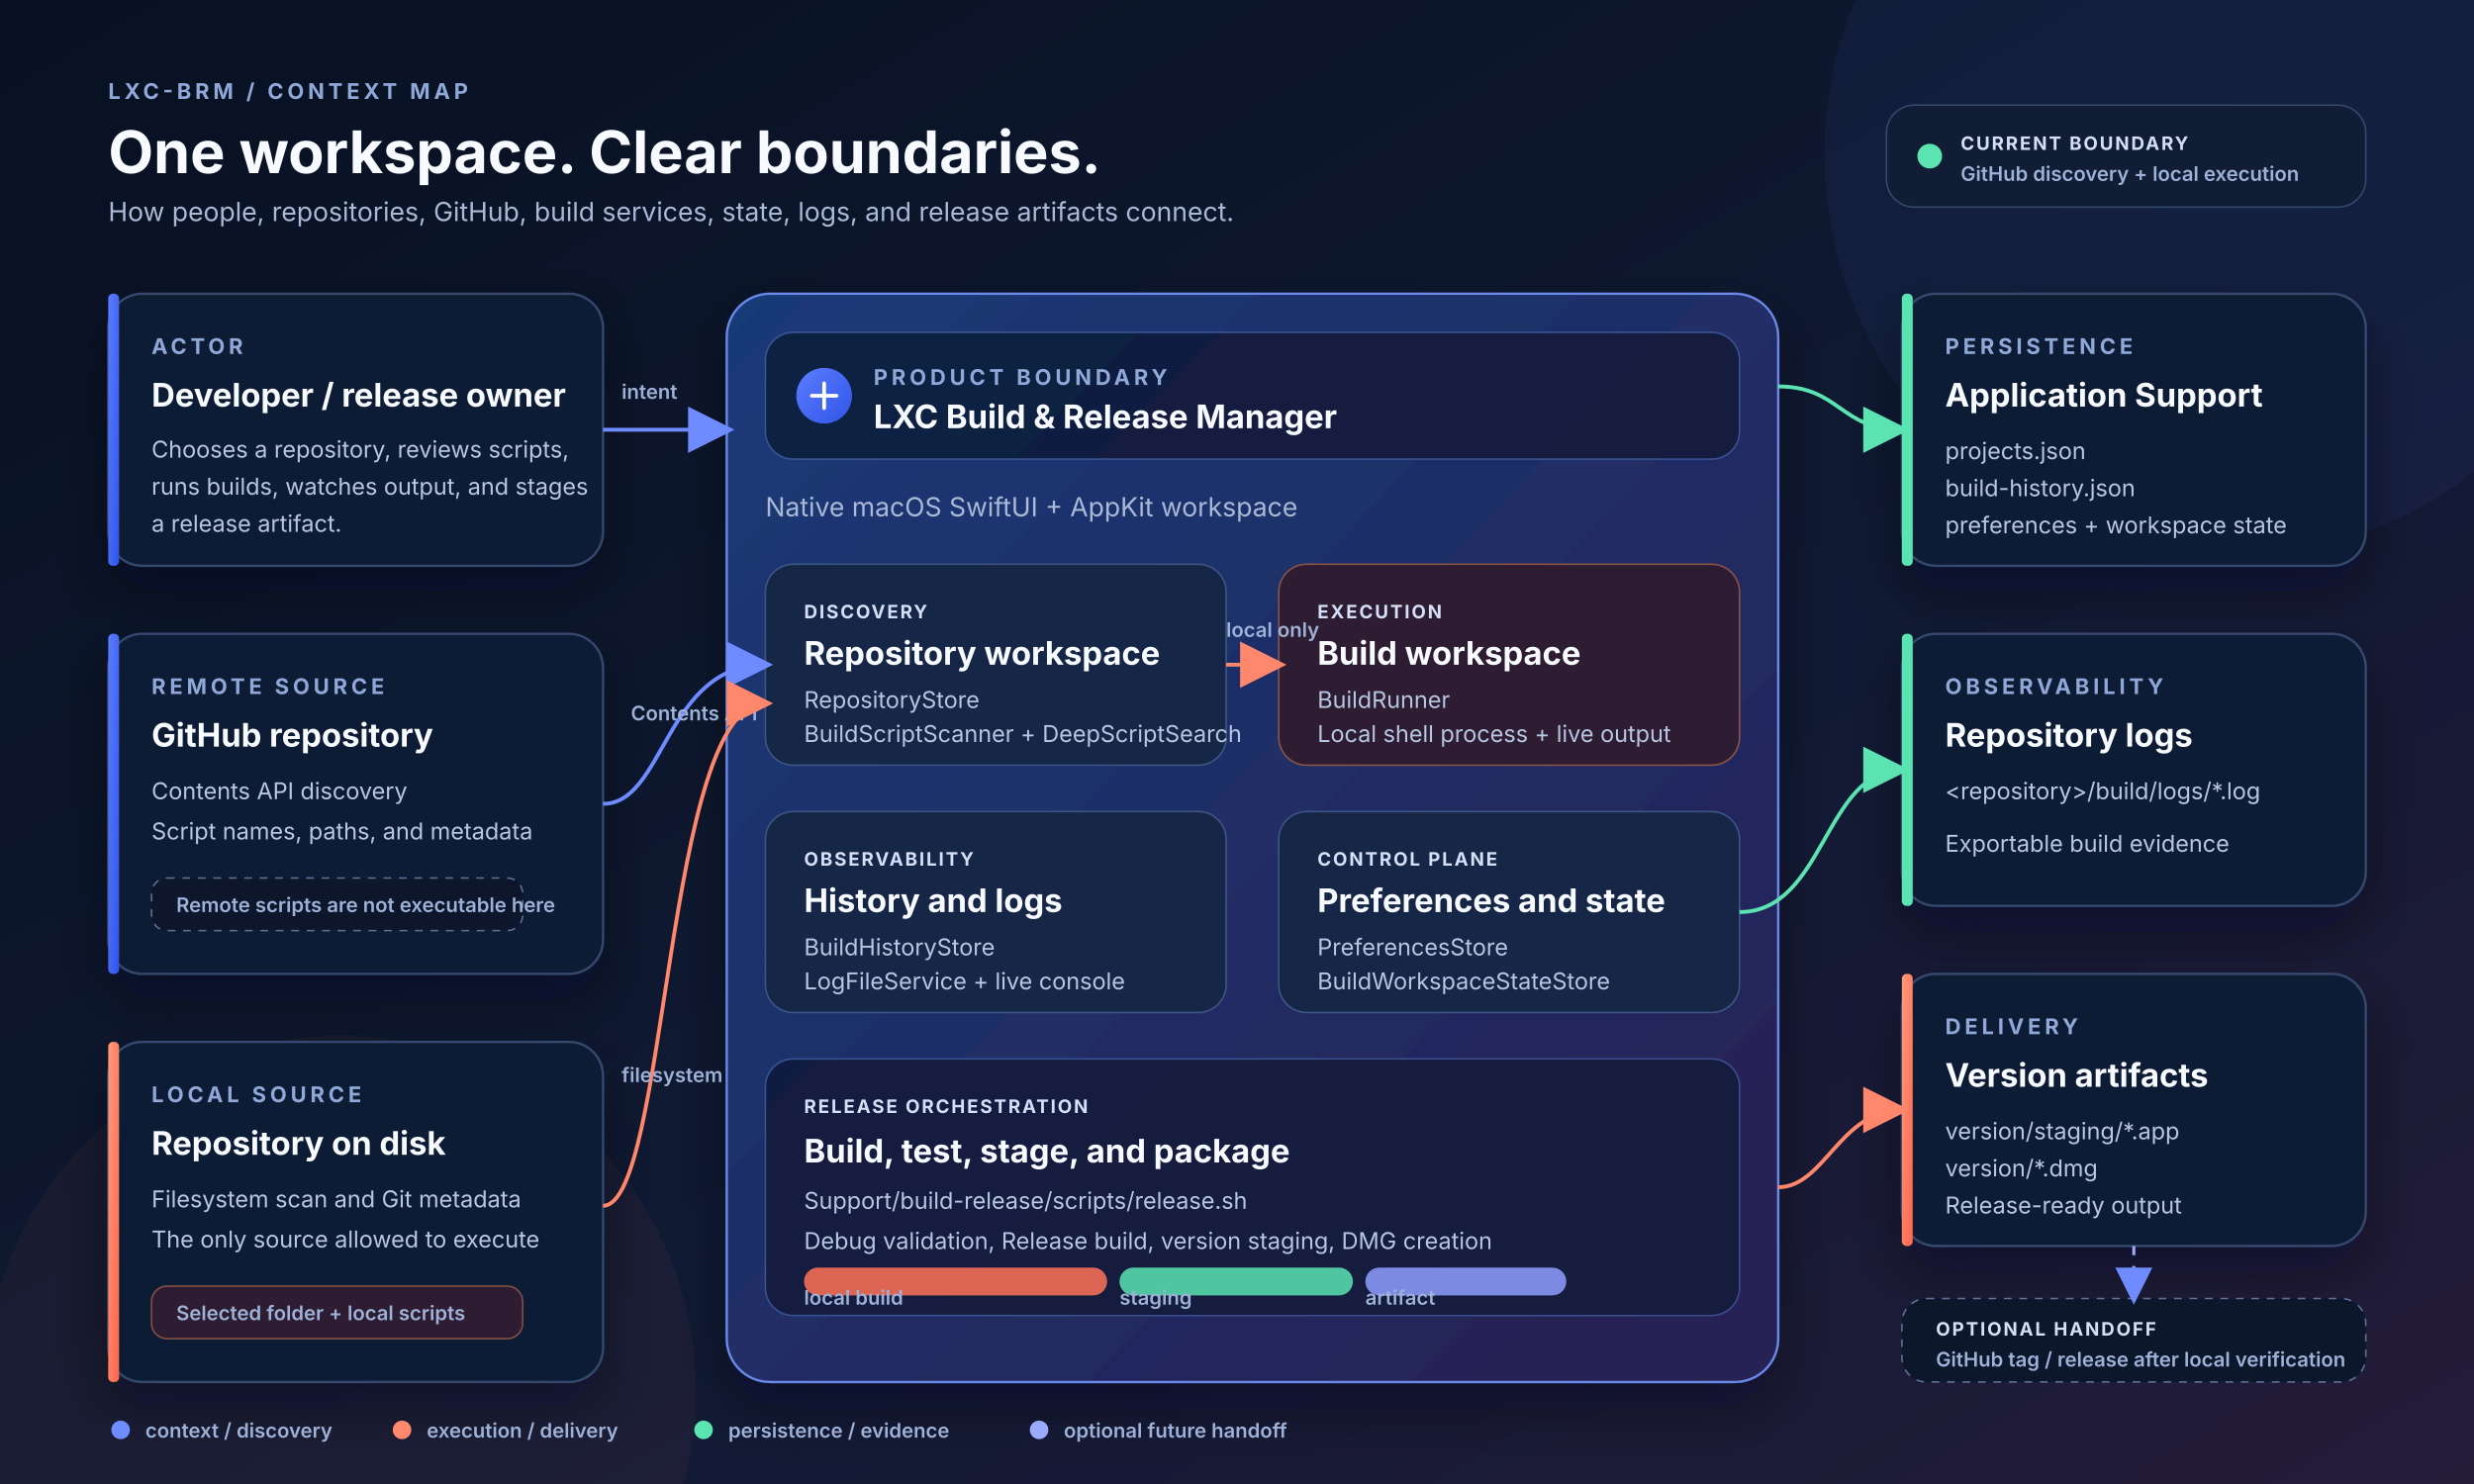
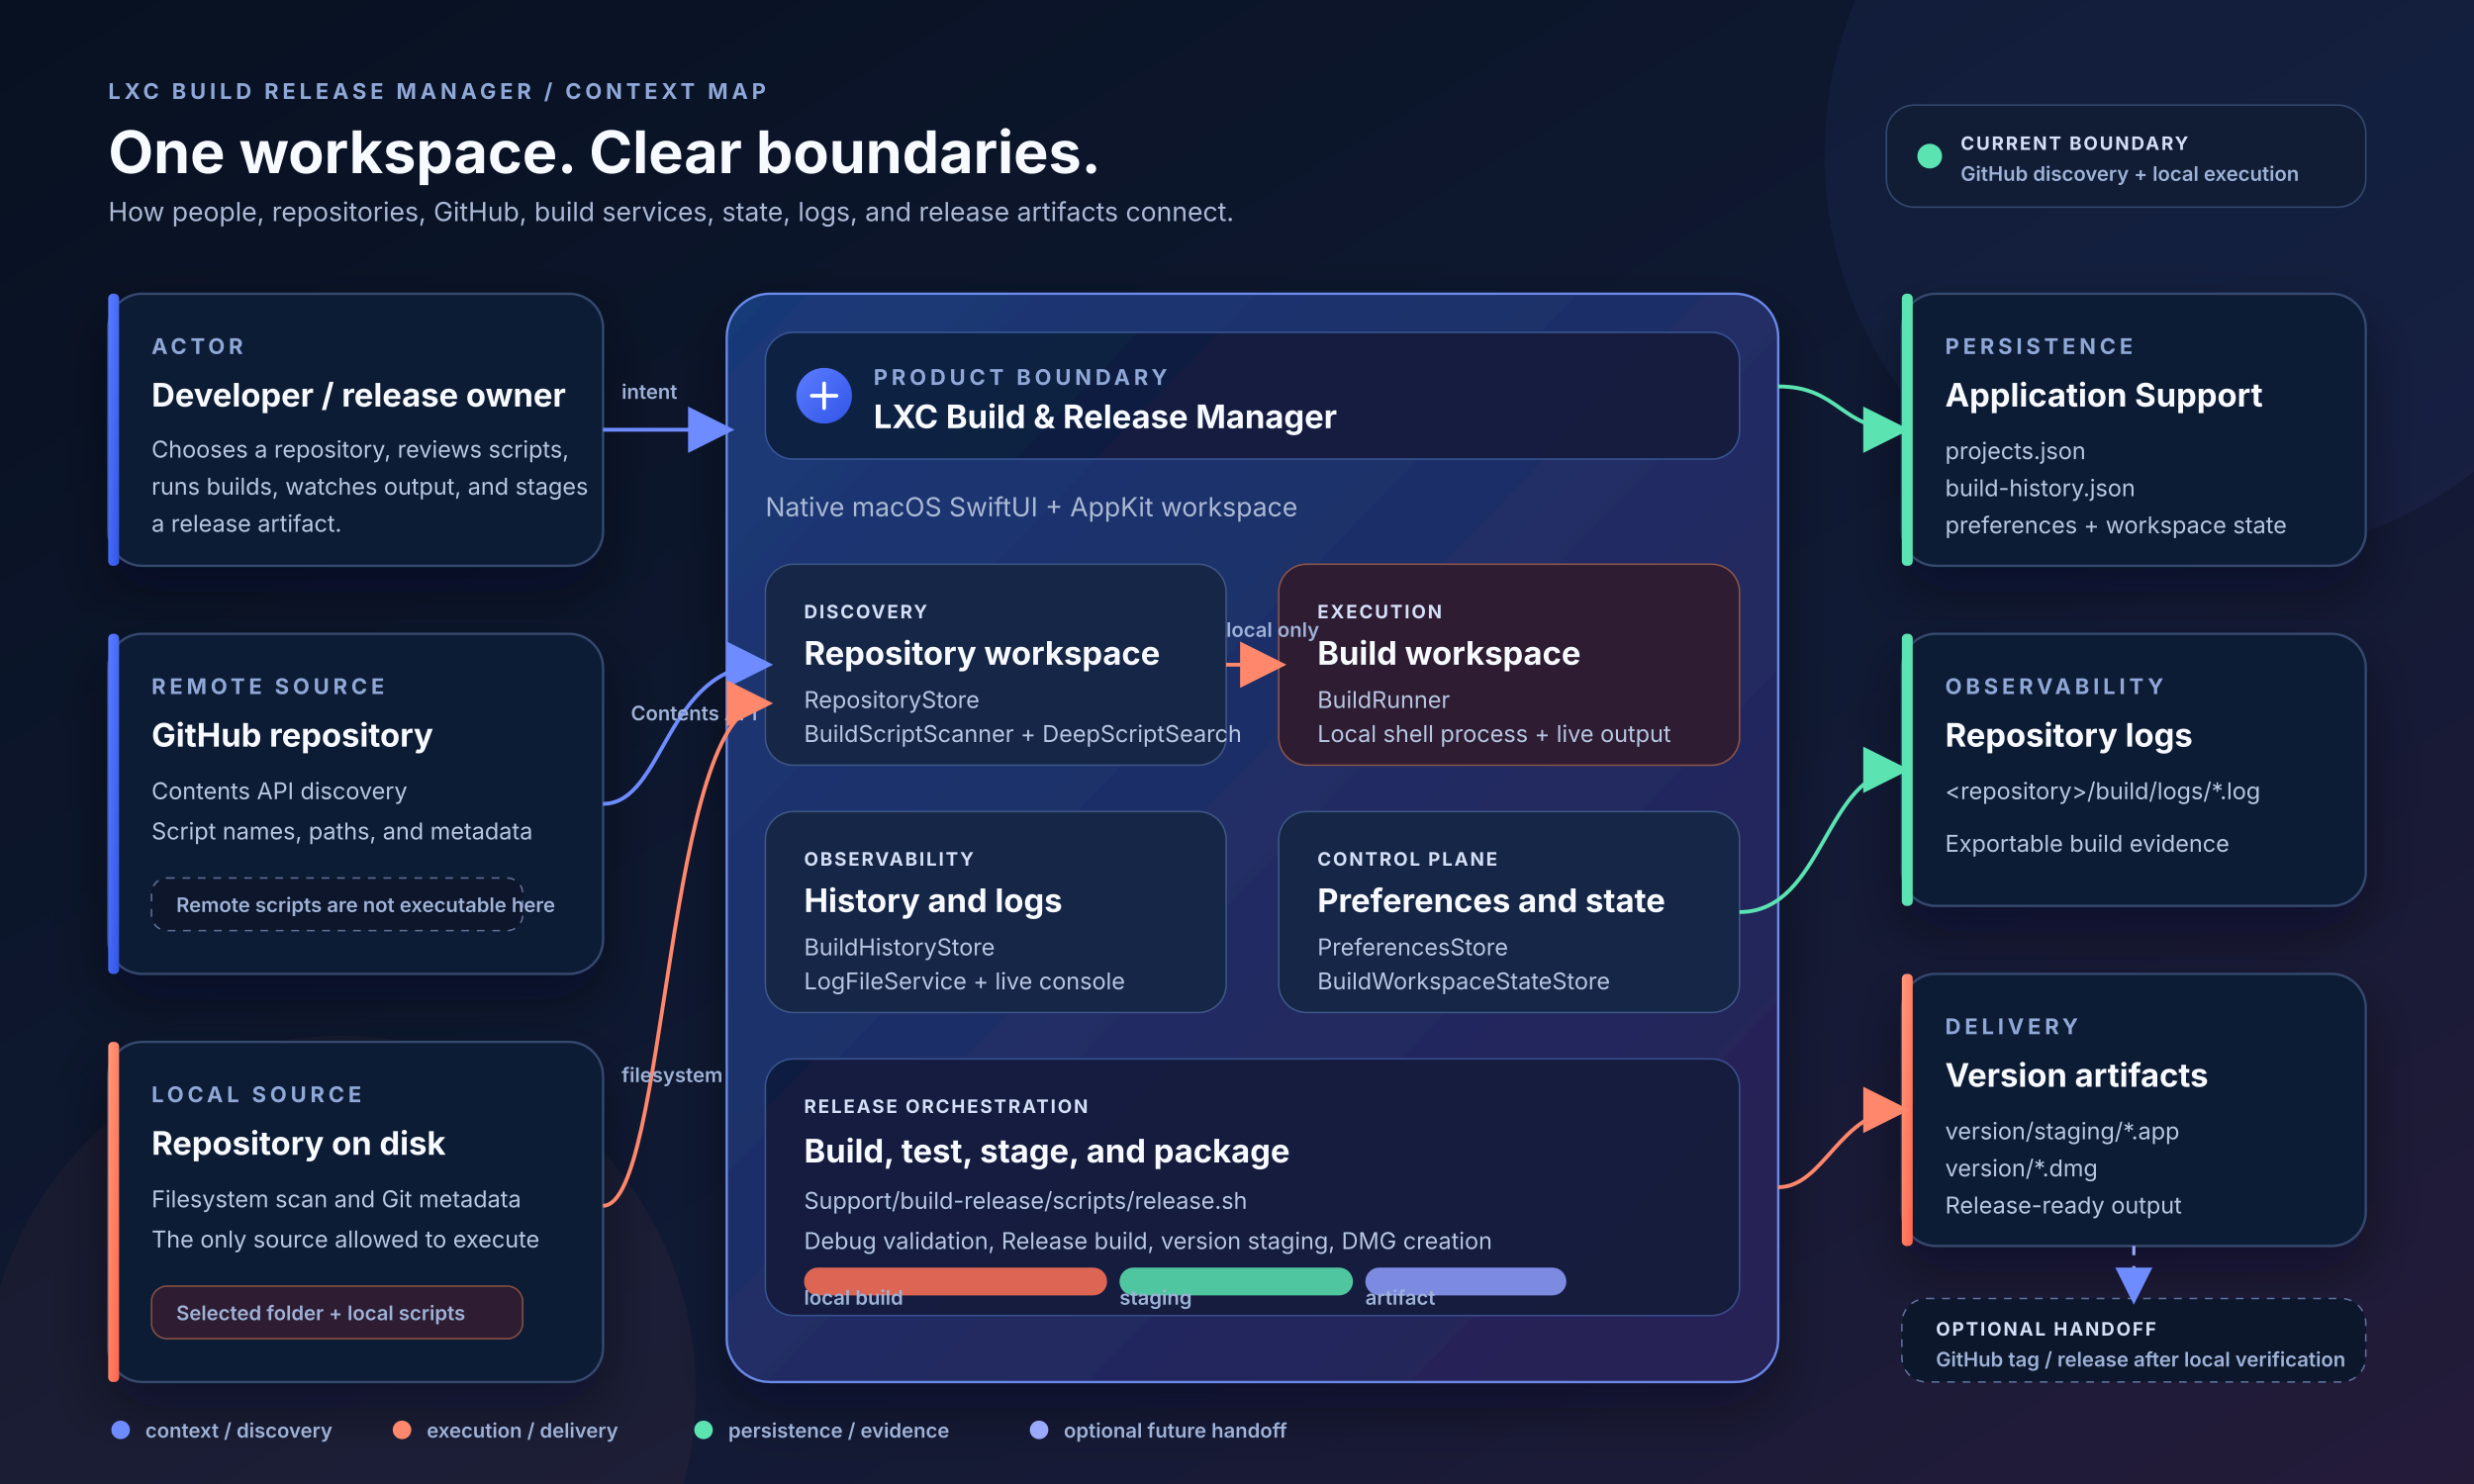
<svg xmlns="http://www.w3.org/2000/svg" viewBox="0 0 1600 960" role="img" aria-labelledby="title desc">
  <defs>
    <linearGradient id="bg" x1="0" y1="0" x2="1" y2="1">
      <stop offset="0" stop-color="#081121" />
      <stop offset="0.58" stop-color="#101A34" />
      <stop offset="1" stop-color="#241B39" />
    </linearGradient>
    <linearGradient id="app" x1="0" y1="0" x2="1" y2="1">
      <stop offset="0" stop-color="#193A78" />
      <stop offset="1" stop-color="#272052" />
    </linearGradient>
    <linearGradient id="blue" x1="0" y1="0" x2="1" y2="1">
      <stop offset="0" stop-color="#5B7CFF" />
      <stop offset="1" stop-color="#3155E8" />
    </linearGradient>
    <linearGradient id="coral" x1="0" y1="0" x2="1" y2="1">
      <stop offset="0" stop-color="#FF9A7B" />
      <stop offset="1" stop-color="#FF654D" />
    </linearGradient>
    <filter id="shadow" x="-20%" y="-20%" width="140%" height="140%">
      <feDropShadow dx="0" dy="16" stdDeviation="18" flood-color="#020817" flood-opacity="0.42" />
    </filter>
    <marker id="arrow-blue" markerWidth="12" markerHeight="12" refX="10" refY="6" orient="auto">
      <path d="M0,0 L12,6 L0,12 Z" fill="#6E8BFF" />
    </marker>
    <marker id="arrow-coral" markerWidth="12" markerHeight="12" refX="10" refY="6" orient="auto">
      <path d="M0,0 L12,6 L0,12 Z" fill="#FF876C" />
    </marker>
    <marker id="arrow-mint" markerWidth="12" markerHeight="12" refX="10" refY="6" orient="auto">
      <path d="M0,0 L12,6 L0,12 Z" fill="#5BE3B2" />
    </marker>
    <style>
      .eyebrow { font: 700 14px -apple-system, BlinkMacSystemFont, "Segoe UI", sans-serif; letter-spacing: 2.5px; text-transform: uppercase; fill: #8FA8D8; }
      .title { font: 700 38px -apple-system, BlinkMacSystemFont, "Segoe UI", sans-serif; fill: #F7FAFF; }
      .subtitle { font: 400 17px -apple-system, BlinkMacSystemFont, "Segoe UI", sans-serif; fill: #AAB9D5; }
      .card-title { font: 700 21px -apple-system, BlinkMacSystemFont, "Segoe UI", sans-serif; fill: #F7FAFF; }
      .card-copy { font: 400 15px -apple-system, BlinkMacSystemFont, "Segoe UI", sans-serif; fill: #B7C6E2; }
      .small { font: 600 13px -apple-system, BlinkMacSystemFont, "Segoe UI", sans-serif; fill: #9EB2D8; }
      .label { font: 700 12px -apple-system, BlinkMacSystemFont, "Segoe UI", sans-serif; letter-spacing: 1.2px; text-transform: uppercase; fill: #D5E0F8; }
      .box { fill: #111D35; stroke: #34496E; stroke-width: 1.5; }
      .inner { fill: #182746; stroke: #3D5785; stroke-width: 1; }
      .note { fill: #0D172B; stroke: #5D7098; stroke-width: 1; stroke-dasharray: 5 5; }
    </style>
  </defs>
  <rect width="1600" height="960" fill="url(#bg)" />
  <circle cx="1440" cy="100" r="260" fill="#5B7CFF" opacity="0.06" />
  <circle cx="220" cy="900" r="230" fill="#FF7357" opacity="0.05" />
-   <text x="70" y="64" class="eyebrow">LXC-BRM / CONTEXT MAP</text>
+   <text x="70" y="64" class="eyebrow">LXC BUILD RELEASE MANAGER / CONTEXT MAP</text>
  <text x="70" y="112" class="title">One workspace. Clear boundaries.</text>
  <text x="70" y="143" class="subtitle">How people, repositories, GitHub, build services, state, logs, and release artifacts connect.</text>
  <g transform="translate(1220 68)">
    <rect width="310" height="66" rx="18" fill="#111D35" stroke="#34496E" />
    <circle cx="28" cy="33" r="8" fill="#5BE3B2" />
    <text x="48" y="29" class="label">CURRENT BOUNDARY</text>
    <text x="48" y="49" class="small">GitHub discovery + local execution</text>
  </g>
  <g filter="url(#shadow)">
    <rect x="70" y="190" width="320" height="176" rx="22" class="box" />
    <rect x="70" y="190" width="7" height="176" rx="3" fill="url(#blue)" />
    <text x="98" y="229" class="eyebrow">ACTOR</text>
    <text x="98" y="263" class="card-title">Developer / release owner</text>
    <text x="98" y="296" class="card-copy">Chooses a repository, reviews scripts,</text>
    <text x="98" y="320" class="card-copy">runs builds, watches output, and stages</text>
    <text x="98" y="344" class="card-copy">a release artifact.</text>
  </g>
  <g filter="url(#shadow)">
    <rect x="70" y="410" width="320" height="220" rx="22" class="box" />
    <rect x="70" y="410" width="7" height="220" rx="3" fill="url(#blue)" />
    <text x="98" y="449" class="eyebrow">REMOTE SOURCE</text>
    <text x="98" y="483" class="card-title">GitHub repository</text>
    <text x="98" y="517" class="card-copy">Contents API discovery</text>
    <text x="98" y="543" class="card-copy">Script names, paths, and metadata</text>
    <rect x="98" y="568" width="240" height="34" rx="10" class="note" />
    <text x="114" y="590" class="small">Remote scripts are not executable here</text>
  </g>
  <g filter="url(#shadow)">
    <rect x="70" y="674" width="320" height="220" rx="22" class="box" />
    <rect x="70" y="674" width="7" height="220" rx="3" fill="url(#coral)" />
    <text x="98" y="713" class="eyebrow">LOCAL SOURCE</text>
    <text x="98" y="747" class="card-title">Repository on disk</text>
    <text x="98" y="781" class="card-copy">Filesystem scan and Git metadata</text>
    <text x="98" y="807" class="card-copy">The only source allowed to execute</text>
    <rect x="98" y="832" width="240" height="34" rx="10" fill="#2D1D30" stroke="#845044" />
    <text x="114" y="854" class="small" fill="#FFB39D">Selected folder + local scripts</text>
  </g>
  <g filter="url(#shadow)">
    <rect x="470" y="190" width="680" height="704" rx="28" fill="url(#app)" stroke="#6B89E8" stroke-width="1.5" />
    <rect x="495" y="215" width="630" height="82" rx="18" fill="#0D1830" opacity="0.74" stroke="#4260A4" />
    <circle cx="533" cy="256" r="18" fill="url(#blue)" />
    <path d="M525 256h16M533 248v16" stroke="#FFF" stroke-width="2.4" stroke-linecap="round" />
    <text x="565" y="249" class="eyebrow">PRODUCT BOUNDARY</text>
    <text x="565" y="277" class="card-title">LXC Build &amp; Release Manager</text>
    <text x="495" y="334" class="subtitle">Native macOS SwiftUI + AppKit workspace</text>
    <rect x="495" y="365" width="298" height="130" rx="18" class="inner" />
    <text x="520" y="400" class="label">DISCOVERY</text>
    <text x="520" y="430" class="card-title">Repository workspace</text>
    <text x="520" y="458" class="card-copy">RepositoryStore</text>
    <text x="520" y="480" class="card-copy">BuildScriptScanner + DeepScriptSearch</text>
    <rect x="827" y="365" width="298" height="130" rx="18" fill="#2D1D30" stroke="#8B554A" />
    <text x="852" y="400" class="label">EXECUTION</text>
    <text x="852" y="430" class="card-title">Build workspace</text>
    <text x="852" y="458" class="card-copy">BuildRunner</text>
    <text x="852" y="480" class="card-copy">Local shell process + live output</text>
    <rect x="495" y="525" width="298" height="130" rx="18" class="inner" />
    <text x="520" y="560" class="label">OBSERVABILITY</text>
    <text x="520" y="590" class="card-title">History and logs</text>
    <text x="520" y="618" class="card-copy">BuildHistoryStore</text>
    <text x="520" y="640" class="card-copy">LogFileService + live console</text>
    <rect x="827" y="525" width="298" height="130" rx="18" class="inner" />
    <text x="852" y="560" class="label">CONTROL PLANE</text>
    <text x="852" y="590" class="card-title">Preferences and state</text>
    <text x="852" y="618" class="card-copy">PreferencesStore</text>
    <text x="852" y="640" class="card-copy">BuildWorkspaceStateStore</text>
    <rect x="495" y="685" width="630" height="166" rx="18" fill="#0D1830" opacity="0.72" stroke="#4260A4" />
    <text x="520" y="720" class="label">RELEASE ORCHESTRATION</text>
    <text x="520" y="752" class="card-title">Build, test, stage, and package</text>
    <text x="520" y="782" class="card-copy">Support/build-release/scripts/release.sh</text>
    <text x="520" y="808" class="card-copy">Debug validation, Release build, version staging, DMG creation</text>
    <rect x="520" y="820" width="196" height="18" rx="9" fill="#FF7357" opacity="0.85" />
    <rect x="724" y="820" width="151" height="18" rx="9" fill="#5BE3B2" opacity="0.85" />
    <rect x="883" y="820" width="130" height="18" rx="9" fill="#8E9EFF" opacity="0.85" />
    <text x="520" y="844" class="small">local build</text>
    <text x="724" y="844" class="small">staging</text>
    <text x="883" y="844" class="small">artifact</text>
  </g>
  <g filter="url(#shadow)">
    <rect x="1230" y="190" width="300" height="176" rx="22" class="box" />
    <rect x="1230" y="190" width="7" height="176" rx="3" fill="#5BE3B2" />
    <text x="1258" y="229" class="eyebrow">PERSISTENCE</text>
    <text x="1258" y="263" class="card-title">Application Support</text>
    <text x="1258" y="297" class="card-copy">projects.json</text>
    <text x="1258" y="321" class="card-copy">build-history.json</text>
    <text x="1258" y="345" class="card-copy">preferences + workspace state</text>
  </g>
  <g filter="url(#shadow)">
    <rect x="1230" y="410" width="300" height="176" rx="22" class="box" />
    <rect x="1230" y="410" width="7" height="176" rx="3" fill="#5BE3B2" />
    <text x="1258" y="449" class="eyebrow">OBSERVABILITY</text>
    <text x="1258" y="483" class="card-title">Repository logs</text>
    <text x="1258" y="517" class="card-copy">&lt;repository&gt;/build/logs/*.log</text>
    <text x="1258" y="551" class="card-copy">Exportable build evidence</text>
  </g>
  <g filter="url(#shadow)">
    <rect x="1230" y="630" width="300" height="176" rx="22" class="box" />
    <rect x="1230" y="630" width="7" height="176" rx="3" fill="url(#coral)" />
    <text x="1258" y="669" class="eyebrow">DELIVERY</text>
    <text x="1258" y="703" class="card-title">Version artifacts</text>
    <text x="1258" y="737" class="card-copy">version/staging/*.app</text>
    <text x="1258" y="761" class="card-copy">version/*.dmg</text>
    <text x="1258" y="785" class="card-copy">Release-ready output</text>
  </g>
  <g>
    <rect x="1230" y="840" width="300" height="54" rx="16" class="note" />
    <text x="1252" y="864" class="label">OPTIONAL HANDOFF</text>
    <text x="1252" y="884" class="small">GitHub tag / release after local verification</text>
  </g>
  <path d="M390 278 C425 278 430 278 470 278" fill="none" stroke="#6E8BFF" stroke-width="2.5" marker-end="url(#arrow-blue)" />
  <text x="402" y="258" class="small">intent</text>
  <path d="M390 520 C430 520 430 430 495 430" fill="none" stroke="#6E8BFF" stroke-width="2.5" marker-end="url(#arrow-blue)" />
  <text x="408" y="466" class="small">Contents API</text>
  <path d="M390 780 C432 780 430 455 495 455" fill="none" stroke="#FF876C" stroke-width="2.5" marker-end="url(#arrow-coral)" />
  <text x="402" y="700" class="small">filesystem</text>
  <path d="M793 430 C810 430 810 430 827 430" fill="none" stroke="#FF876C" stroke-width="2.5" marker-end="url(#arrow-coral)" />
  <text x="793" y="412" class="small">local only</text>
  <path d="M1150 250 C1190 250 1190 278 1230 278" fill="none" stroke="#5BE3B2" stroke-width="2.5" marker-end="url(#arrow-mint)" />
  <path d="M1125 590 C1180 590 1180 498 1230 498" fill="none" stroke="#5BE3B2" stroke-width="2.5" marker-end="url(#arrow-mint)" />
  <path d="M1150 768 C1180 768 1190 718 1230 718" fill="none" stroke="#FF876C" stroke-width="2.5" marker-end="url(#arrow-coral)" />
  <path d="M1380 806 C1380 825 1380 825 1380 840" fill="none" stroke="#9BA9FF" stroke-width="2" stroke-dasharray="6 7" marker-end="url(#arrow-blue)" />
  <g transform="translate(70 925)">
    <circle cx="8" cy="0" r="6" fill="#6E8BFF" />
    <text x="24" y="5" class="small">context / discovery</text>
    <circle cx="190" cy="0" r="6" fill="#FF876C" />
    <text x="206" y="5" class="small">execution / delivery</text>
    <circle cx="385" cy="0" r="6" fill="#5BE3B2" />
    <text x="401" y="5" class="small">persistence / evidence</text>
    <circle cx="602" cy="0" r="6" fill="#9BA9FF" />
    <text x="618" y="5" class="small">optional future handoff</text>
  </g>
</svg>
